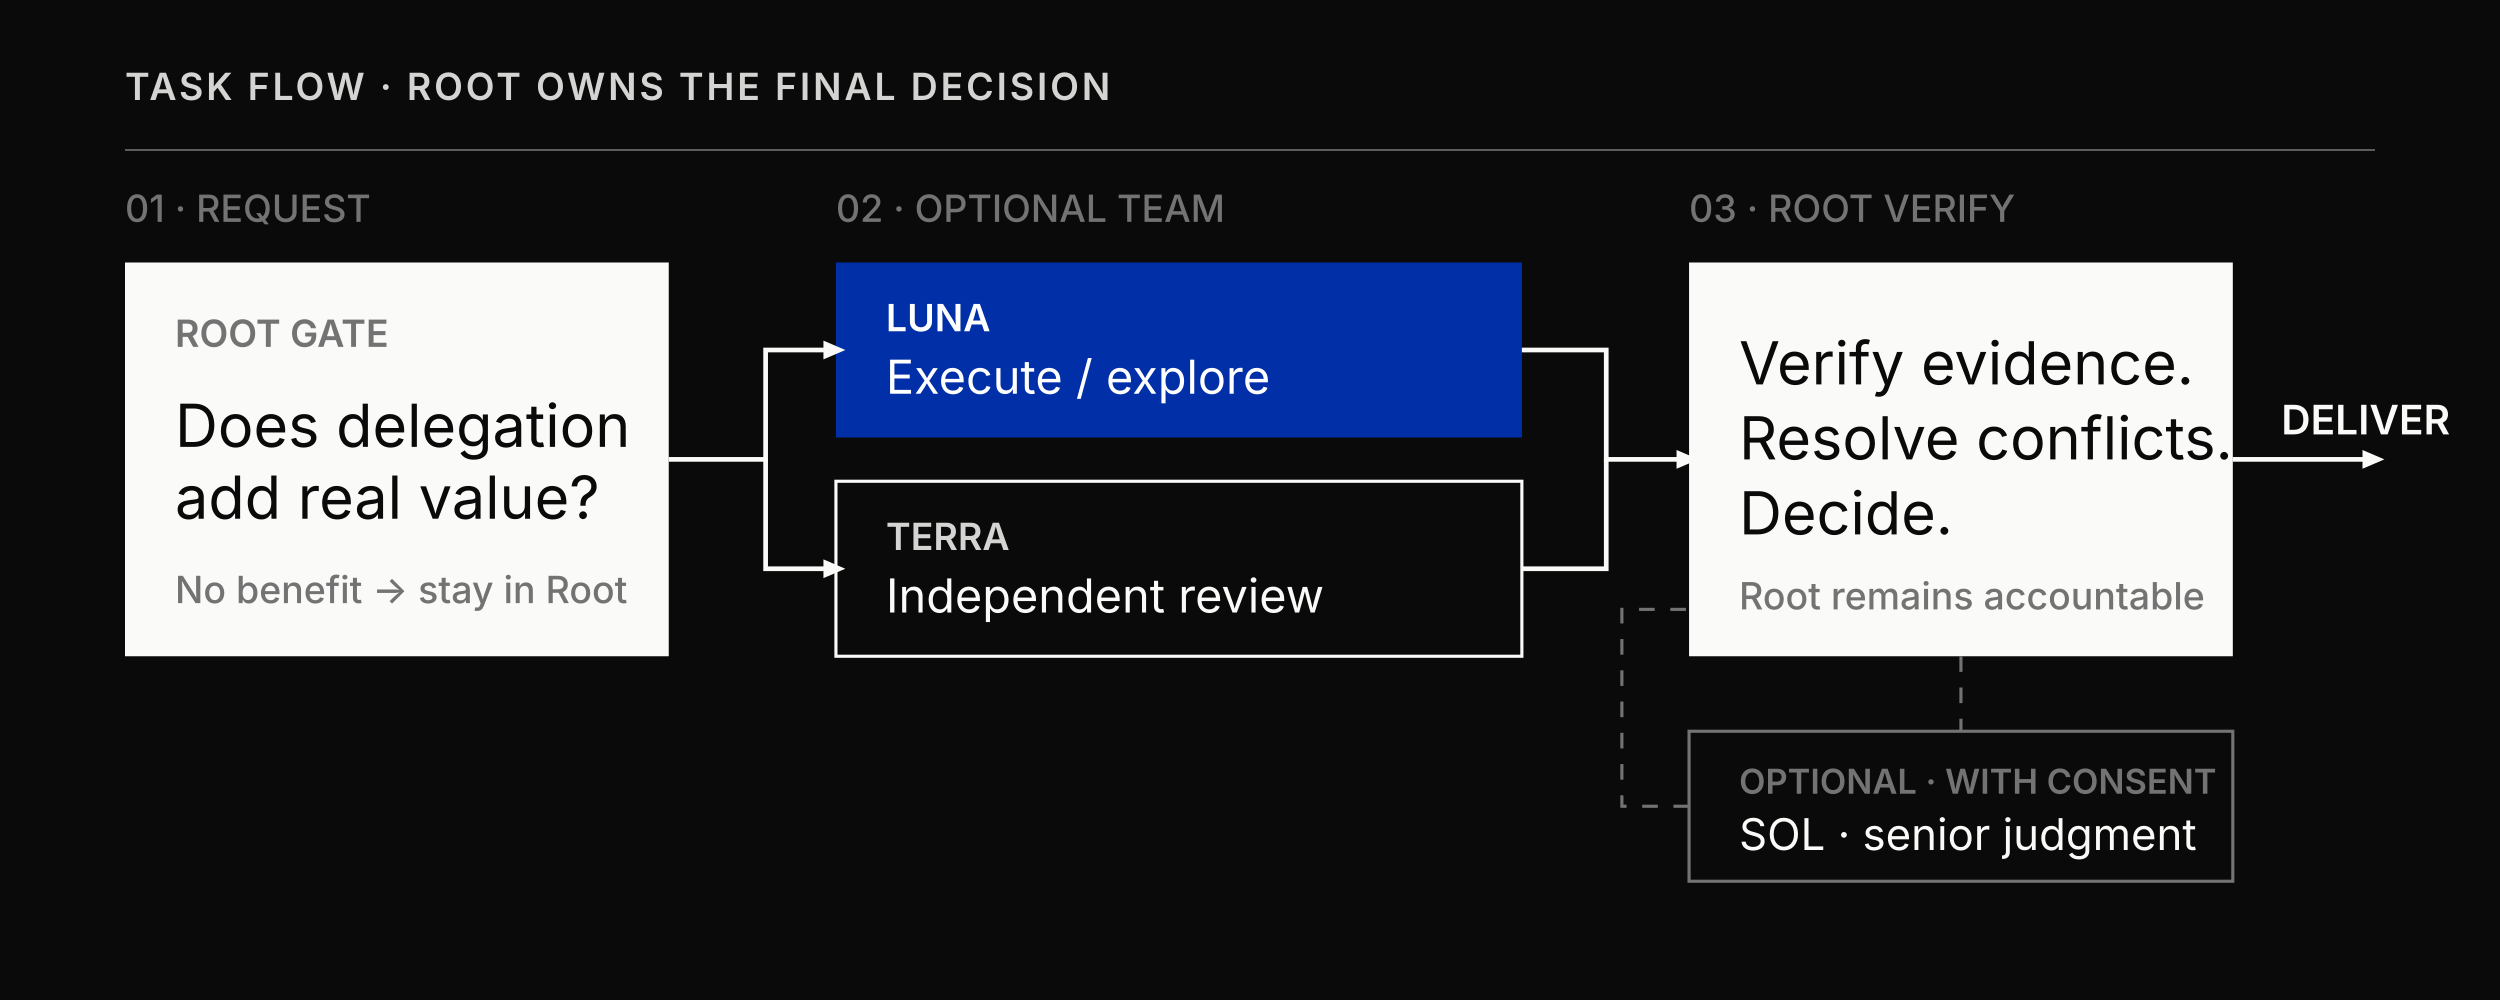
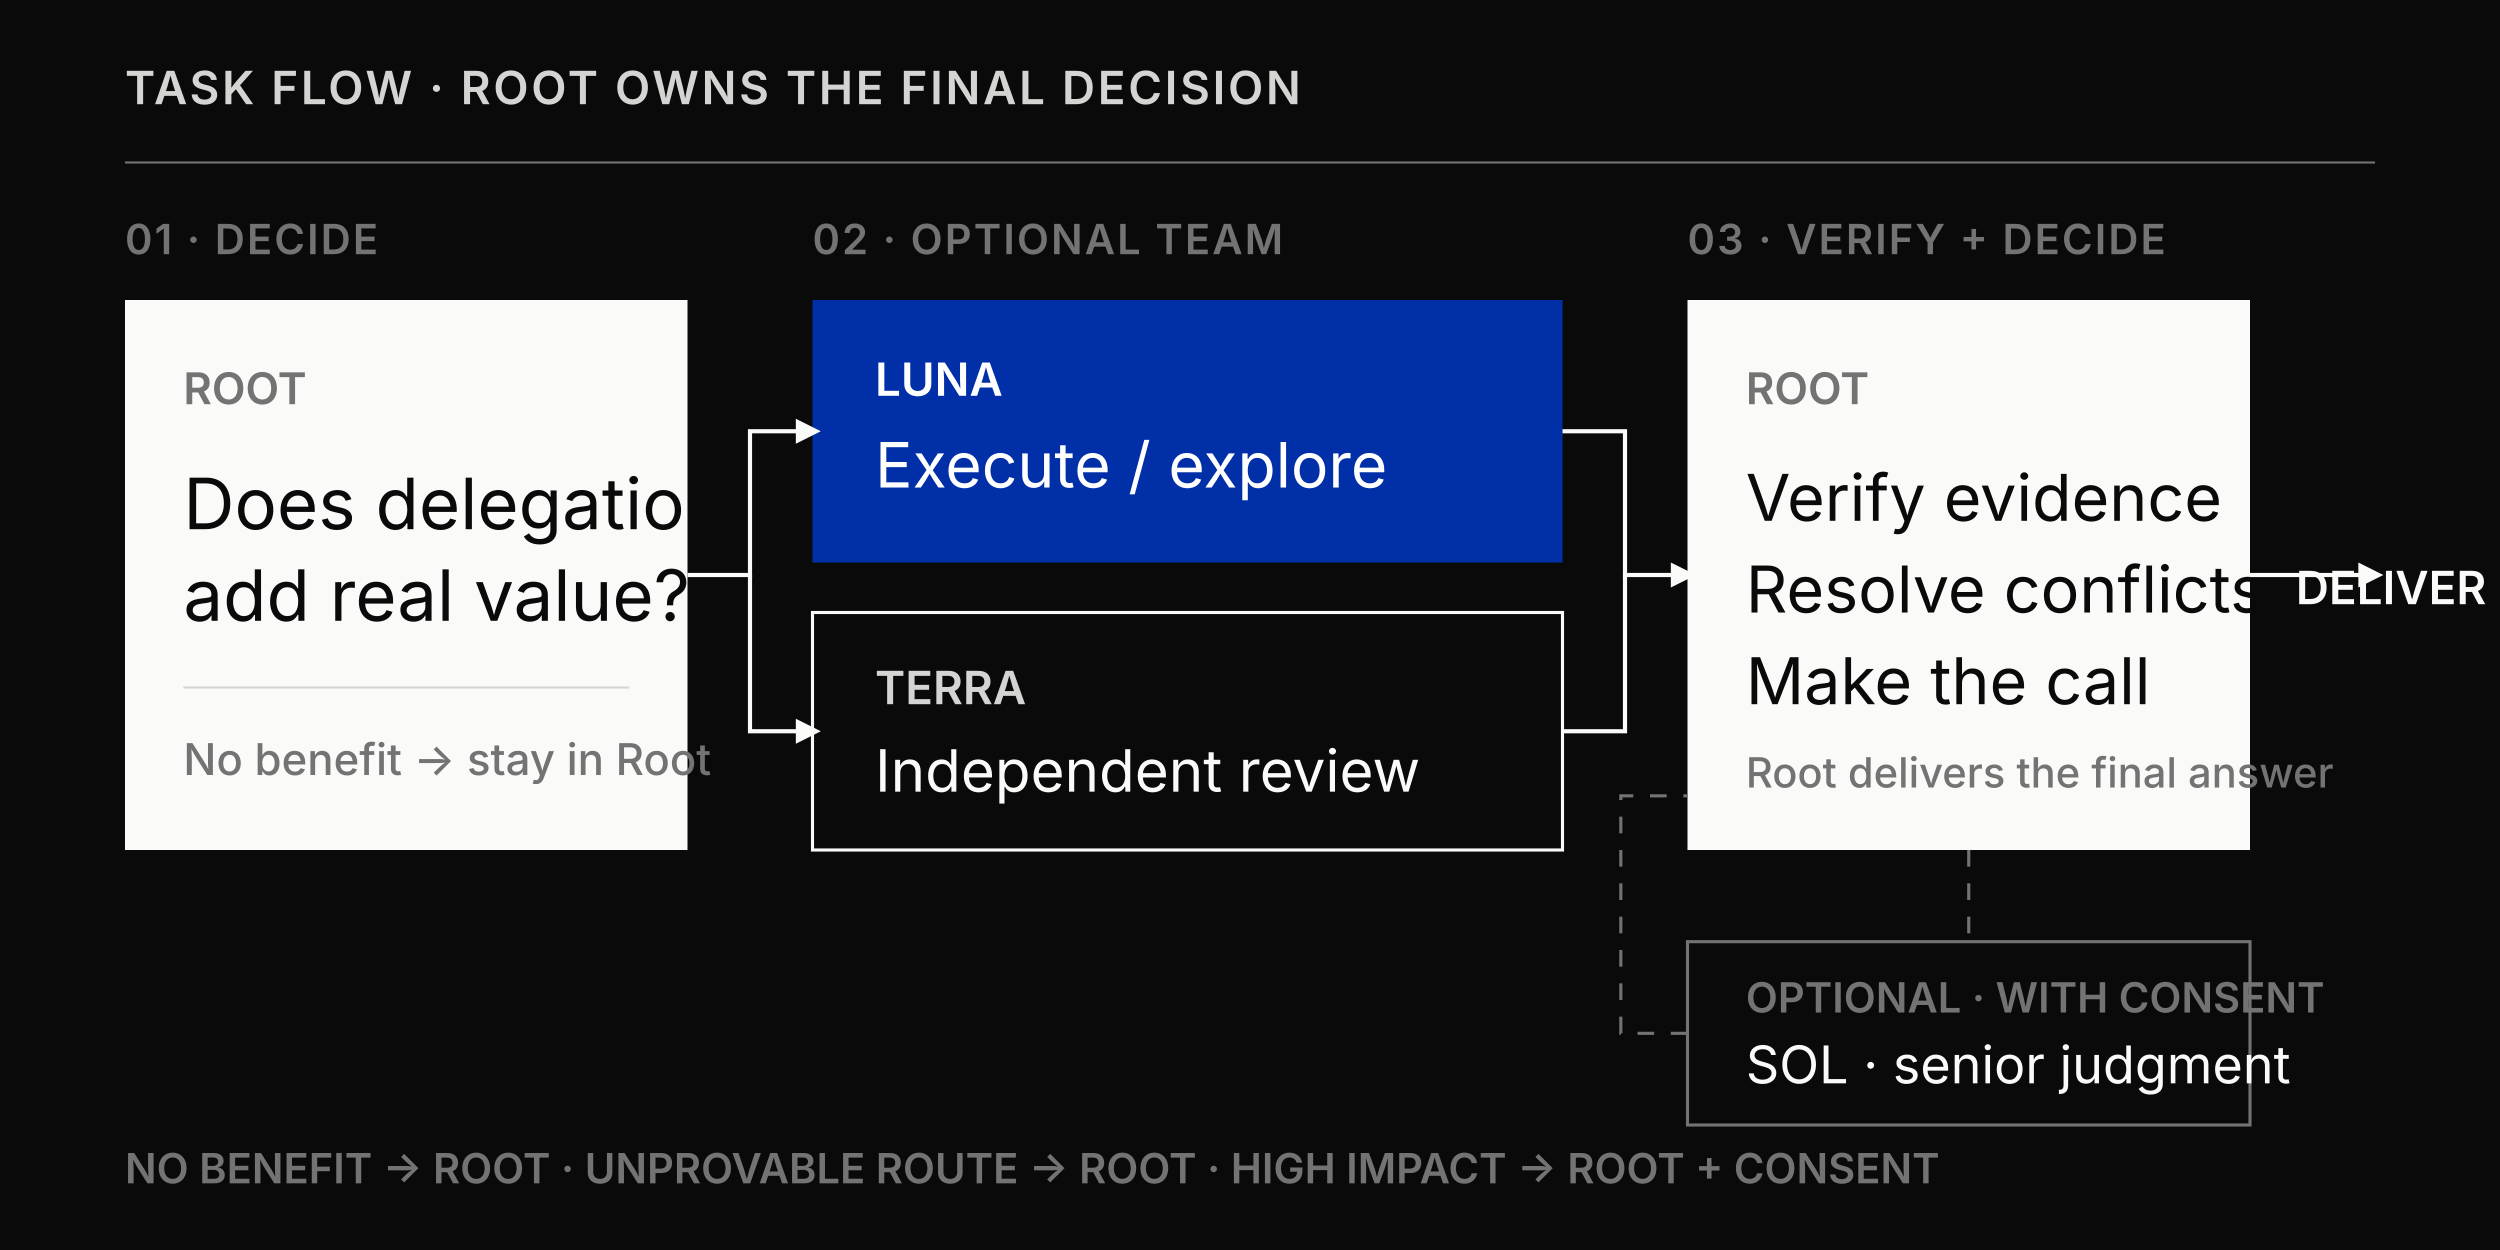
- <svg xmlns="http://www.w3.org/2000/svg" width="1600" height="640" viewBox="0 0 1600 640" role="img" aria-labelledby="title desc">
-   <rect width="1600" height="640" fill="#0a0a0a" />
-   <text x="80" y="64" font-family="Inter, Helvetica, Arial, sans-serif" font-size="24" font-weight="600" letter-spacing="1.8" fill="#d4d4d2">TASK FLOW · ROOT OWNS THE FINAL DECISION</text>
-   <line x1="80" y1="96" x2="1520" y2="96" stroke="#737373" stroke-width="1" />
-   <g font-family="Inter, Helvetica, Arial, sans-serif">
-     <text x="80" y="142" font-size="24" font-weight="500" fill="#737373">01 · REQUEST</text>
-     <rect x="80" y="168" width="348" height="252" fill="#fafaf8" />
-     <text x="112" y="222" font-size="24" font-weight="600" fill="#737373">ROOT GATE</text>
-     <text x="112" y="286" font-size="38" font-weight="400" fill="#0a0a0a">Does delegation</text>
-     <text x="112" y="332" font-size="38" font-weight="400" fill="#0a0a0a">add real value?</text>
-     <text x="112" y="386" font-size="24" font-weight="500" fill="#737373">No benefit → stay in Root</text>
-     <text x="535" y="142" font-size="24" font-weight="500" fill="#737373">02 · OPTIONAL TEAM</text>
-     <rect x="535" y="168" width="439" height="112" fill="#002FA7" />
-     <text x="567" y="212" font-size="24" font-weight="600" fill="#ffffff">LUNA</text>
-     <text x="567" y="252" font-size="30" font-weight="400" fill="#ffffff">Execute / explore</text>
-     <rect x="535" y="308" width="439" height="112" fill="#0a0a0a" stroke="#fafaf8" stroke-width="2" />
-     <text x="567" y="352" font-size="24" font-weight="600" fill="#d4d4d2">TERRA</text>
-     <text x="567" y="392" font-size="30" font-weight="400" fill="#fafaf8">Independent review</text>
-     <text x="1081" y="142" font-size="24" font-weight="500" fill="#737373">03 · ROOT VERIFY</text>
-     <rect x="1081" y="168" width="348" height="252" fill="#fafaf8" />
-     <text x="1113" y="246" font-size="38" font-weight="400" fill="#0a0a0a">Verify evidence.</text>
-     <text x="1113" y="294" font-size="38" font-weight="400" fill="#0a0a0a">Resolve conflicts.</text>
-     <text x="1113" y="342" font-size="38" font-weight="400" fill="#0a0a0a">Decide.</text>
-     <text x="1113" y="390" font-size="24" font-weight="500" fill="#737373">Root remains accountable</text>
-     <rect x="1081" y="468" width="348" height="96" fill="#0a0a0a" stroke="#737373" stroke-width="2" />
-     <text x="1113" y="508" font-size="22" font-weight="600" fill="#737373">OPTIONAL · WITH CONSENT</text>
-     <text x="1113" y="544" font-size="28" font-weight="400" fill="#fafaf8">SOL · senior judgment</text>
-     <text x="1460" y="278" font-size="26" font-weight="600" fill="#fafaf8">DELIVER</text>
+ <svg xmlns="http://www.w3.org/2000/svg" width="1200" height="600" viewBox="0 0 1200 600" role="img" aria-labelledby="title desc">
+   <rect width="1200" height="600" fill="#0a0a0a" />
+   <line x1="60" y1="78" x2="1140" y2="78" stroke="#737373" stroke-width="1" />
+   <g font-family="Inter, Helvetica Neue, Arial, sans-serif">
+     <text x="60" y="50" font-size="22" font-weight="600" letter-spacing="1.3" fill="#d4d4d2">TASK FLOW · ROOT OWNS THE FINAL DECISION</text>
+     <text x="60" y="122" font-size="20" font-weight="600" letter-spacing="1" fill="#737373">01 · DECIDE</text>
+     <rect x="60" y="144" width="270" height="264" fill="#fafaf8" />
+     <text x="88" y="194" font-size="21" font-weight="600" fill="#737373">ROOT</text>
+     <text x="88" y="254" font-size="34" font-weight="400" fill="#0a0a0a">Does delegation</text>
+     <text x="88" y="298" font-size="34" font-weight="400" fill="#0a0a0a">add real value?</text>
+     <line x1="88" y1="330" x2="302" y2="330" stroke="#d4d4d2" stroke-width="1" />
+     <text x="88" y="372" font-size="21" font-weight="500" fill="#737373">No benefit → stay in Root</text>
+     <text x="390" y="122" font-size="20" font-weight="600" letter-spacing="1" fill="#737373">02 · OPTIONAL TEAM</text>
+     <rect x="390" y="144" width="360" height="126" fill="#002FA7" />
+     <text x="420" y="190" font-size="22" font-weight="600" fill="#ffffff">LUNA</text>
+     <text x="420" y="234" font-size="30" font-weight="400" fill="#ffffff">Execute / explore</text>
+     <rect x="390" y="294" width="360" height="114" fill="#0a0a0a" stroke="#fafaf8" stroke-width="1.5" />
+     <text x="420" y="338" font-size="22" font-weight="600" fill="#d4d4d2">TERRA</text>
+     <text x="420" y="380" font-size="28" font-weight="400" fill="#fafaf8">Independent review</text>
+     <text x="810" y="122" font-size="20" font-weight="600" letter-spacing="1" fill="#737373">03 · VERIFY + DECIDE</text>
+     <rect x="810" y="144" width="270" height="264" fill="#fafaf8" />
+     <text x="838" y="194" font-size="21" font-weight="600" fill="#737373">ROOT</text>
+     <text x="838" y="250" font-size="31" font-weight="400" fill="#0a0a0a">Verify evidence</text>
+     <text x="838" y="294" font-size="31" font-weight="400" fill="#0a0a0a">Resolve conflicts</text>
+     <text x="838" y="338" font-size="31" font-weight="400" fill="#0a0a0a">Make the call</text>
+     <text x="838" y="378" font-size="20" font-weight="500" fill="#737373">Root delivers the final answer</text>
+     <rect x="810" y="452" width="270" height="88" fill="#0a0a0a" stroke="#737373" stroke-width="1.5" />
+     <text x="838" y="486" font-size="20" font-weight="600" fill="#737373">OPTIONAL · WITH CONSENT</text>
+     <text x="838" y="520" font-size="25" font-weight="400" fill="#fafaf8">SOL · senior judgment</text>
+     <text x="1102" y="290" font-size="22" font-weight="600" fill="#fafaf8">DELIVER</text>
+     <text x="60" y="568" font-size="20" font-weight="600" fill="#737373">NO BENEFIT → ROOT · UNPROVABLE ROUTE → ROOT · HIGH IMPACT → ROOT + CONSENT</text>
  </g>
-   <g fill="none" stroke="#fafaf8" stroke-width="3">
-     <path d="M428 294 H490 V224 H535" />
-     <path d="M490 294 V364 H535" />
-     <path d="M974 224 H1028 V294 H1081" />
-     <path d="M974 364 H1028 V294" />
-     <path d="M1429 294 H1520" />
+   <g fill="none" stroke="#fafaf8" stroke-width="2">
+     <path d="M330 276 H360 V207 H390" />
+     <path d="M360 276 V351 H390" />
+     <path d="M750 207 H780 V276 H810" />
+     <path d="M750 351 H780 V276" />
+     <path d="M1080 276 H1140" />
  </g>
-   <g fill="none" stroke="#737373" stroke-width="2" stroke-dasharray="10 10">
-     <path d="M1255 420 V468" />
-     <path d="M1081 516 H1038 V390 H1081" />
+   <g fill="none" stroke="#737373" stroke-width="1.5" stroke-dasharray="8 8">
+     <path d="M945 408 V452" />
+     <path d="M810 496 H778 V382 H810" />
  </g>
  <g fill="#fafaf8">
-     <path d="M527 218 l14 6 -14 6z" />
-     <path d="M527 358 l14 6 -14 6z" />
-     <path d="M1073 288 l14 6 -14 6z" />
-     <path d="M1512 288 l14 6 -14 6z" />
+     <path d="M382 201 l12 6 -12 6z" />
+     <path d="M382 345 l12 6 -12 6z" />
+     <path d="M802 270 l12 6 -12 6z" />
+     <path d="M1132 270 l12 6 -12 6z" />
  </g>
</svg>
